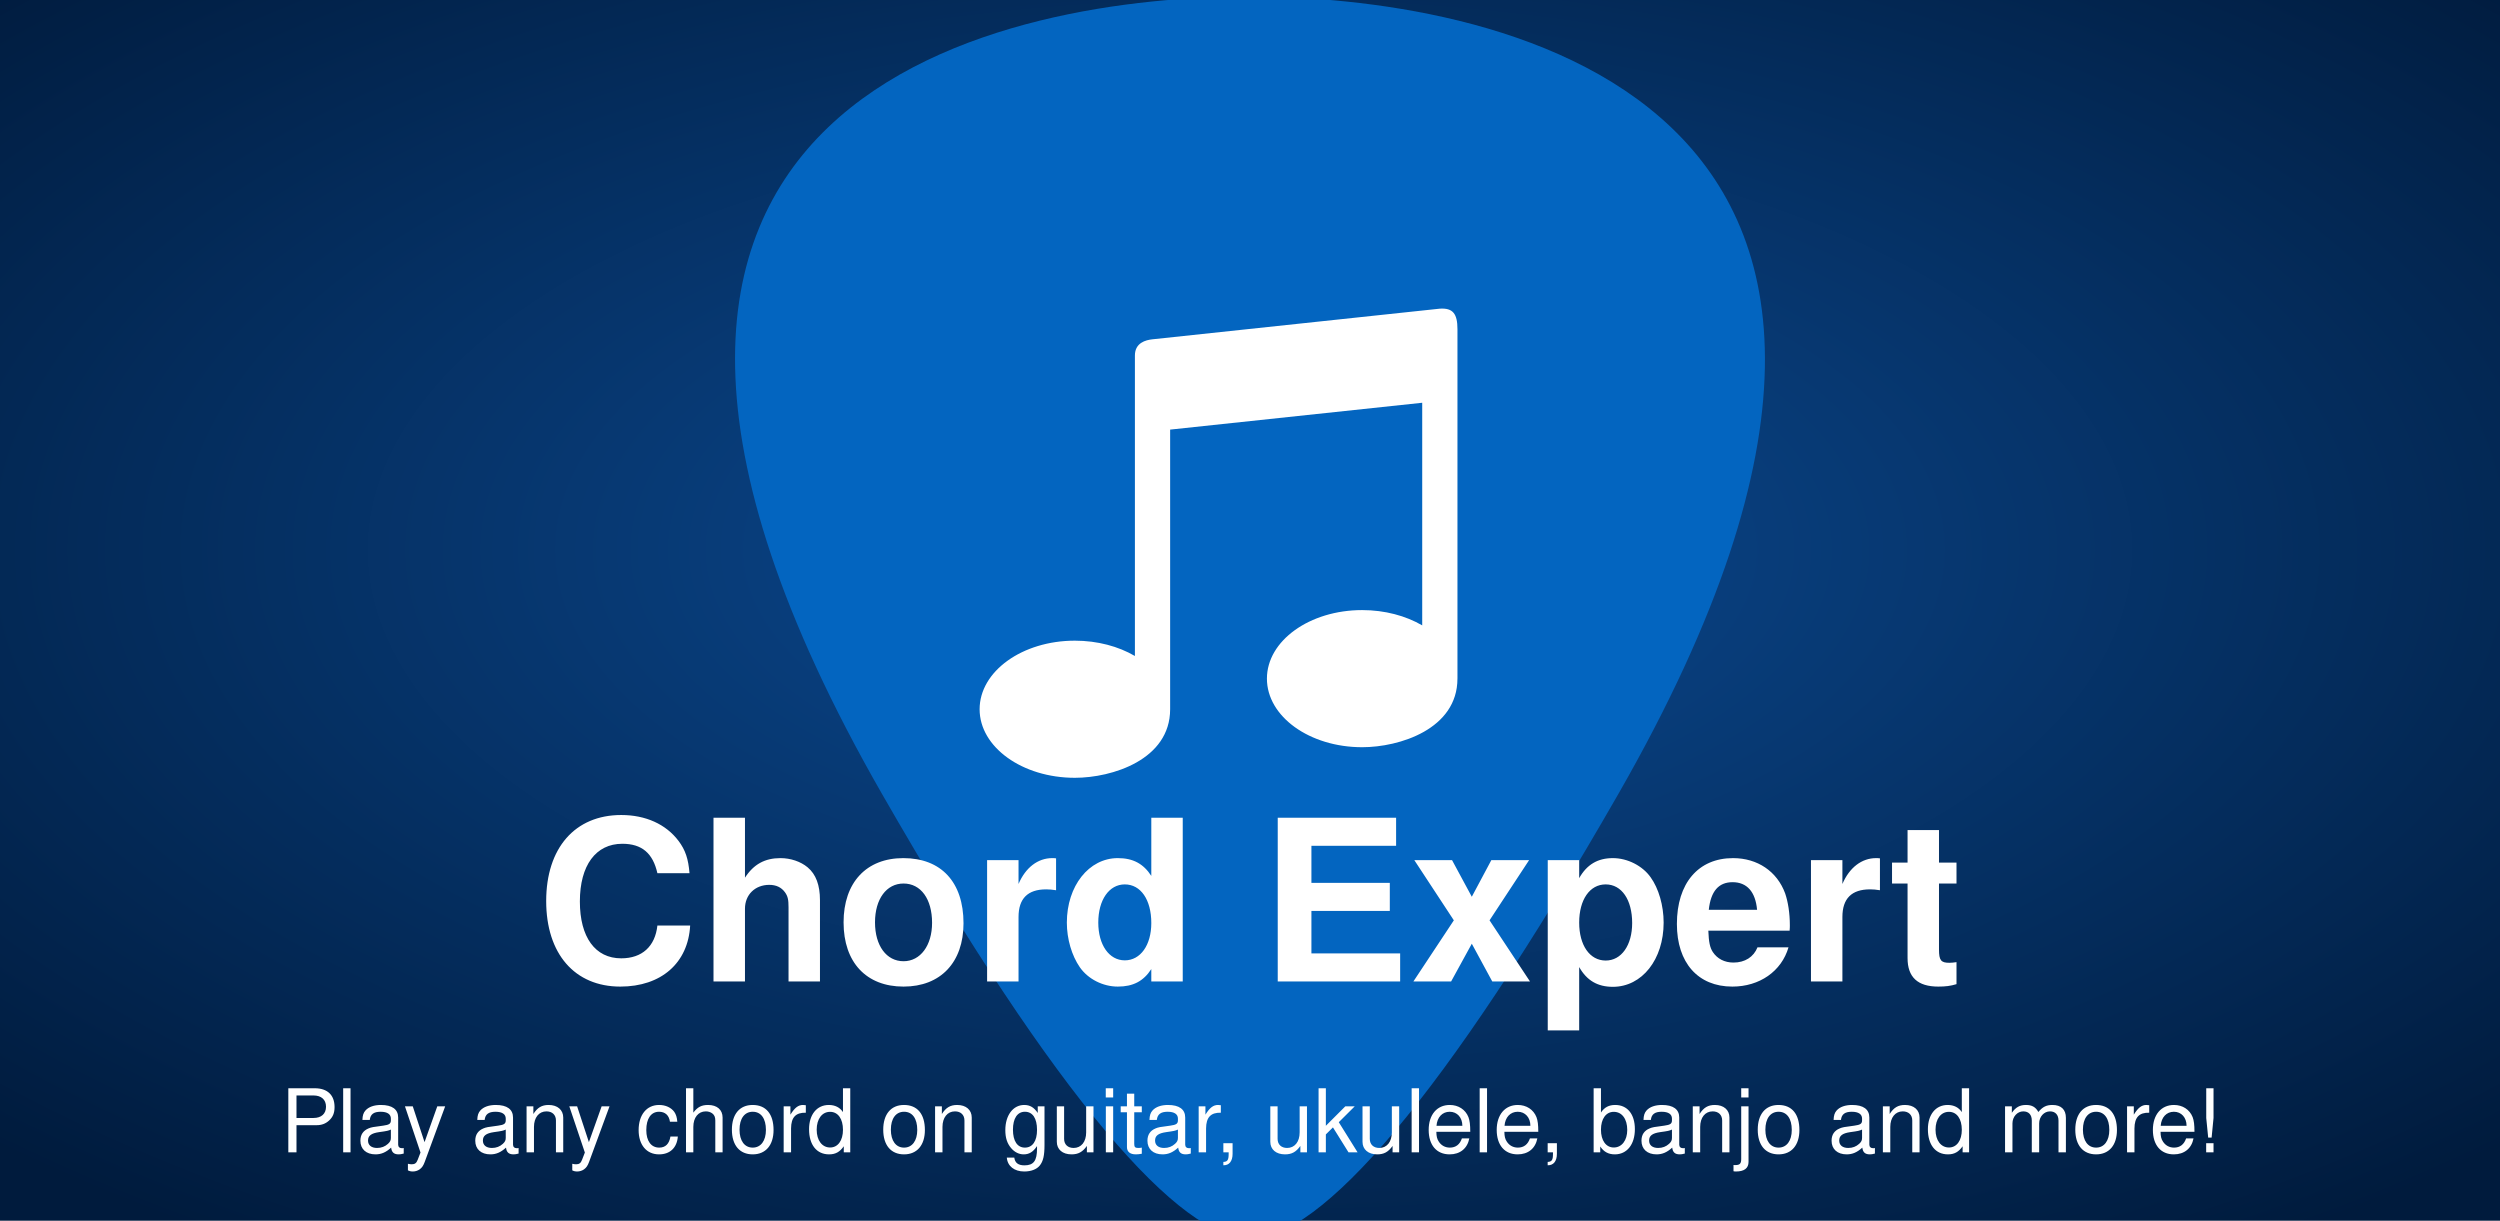
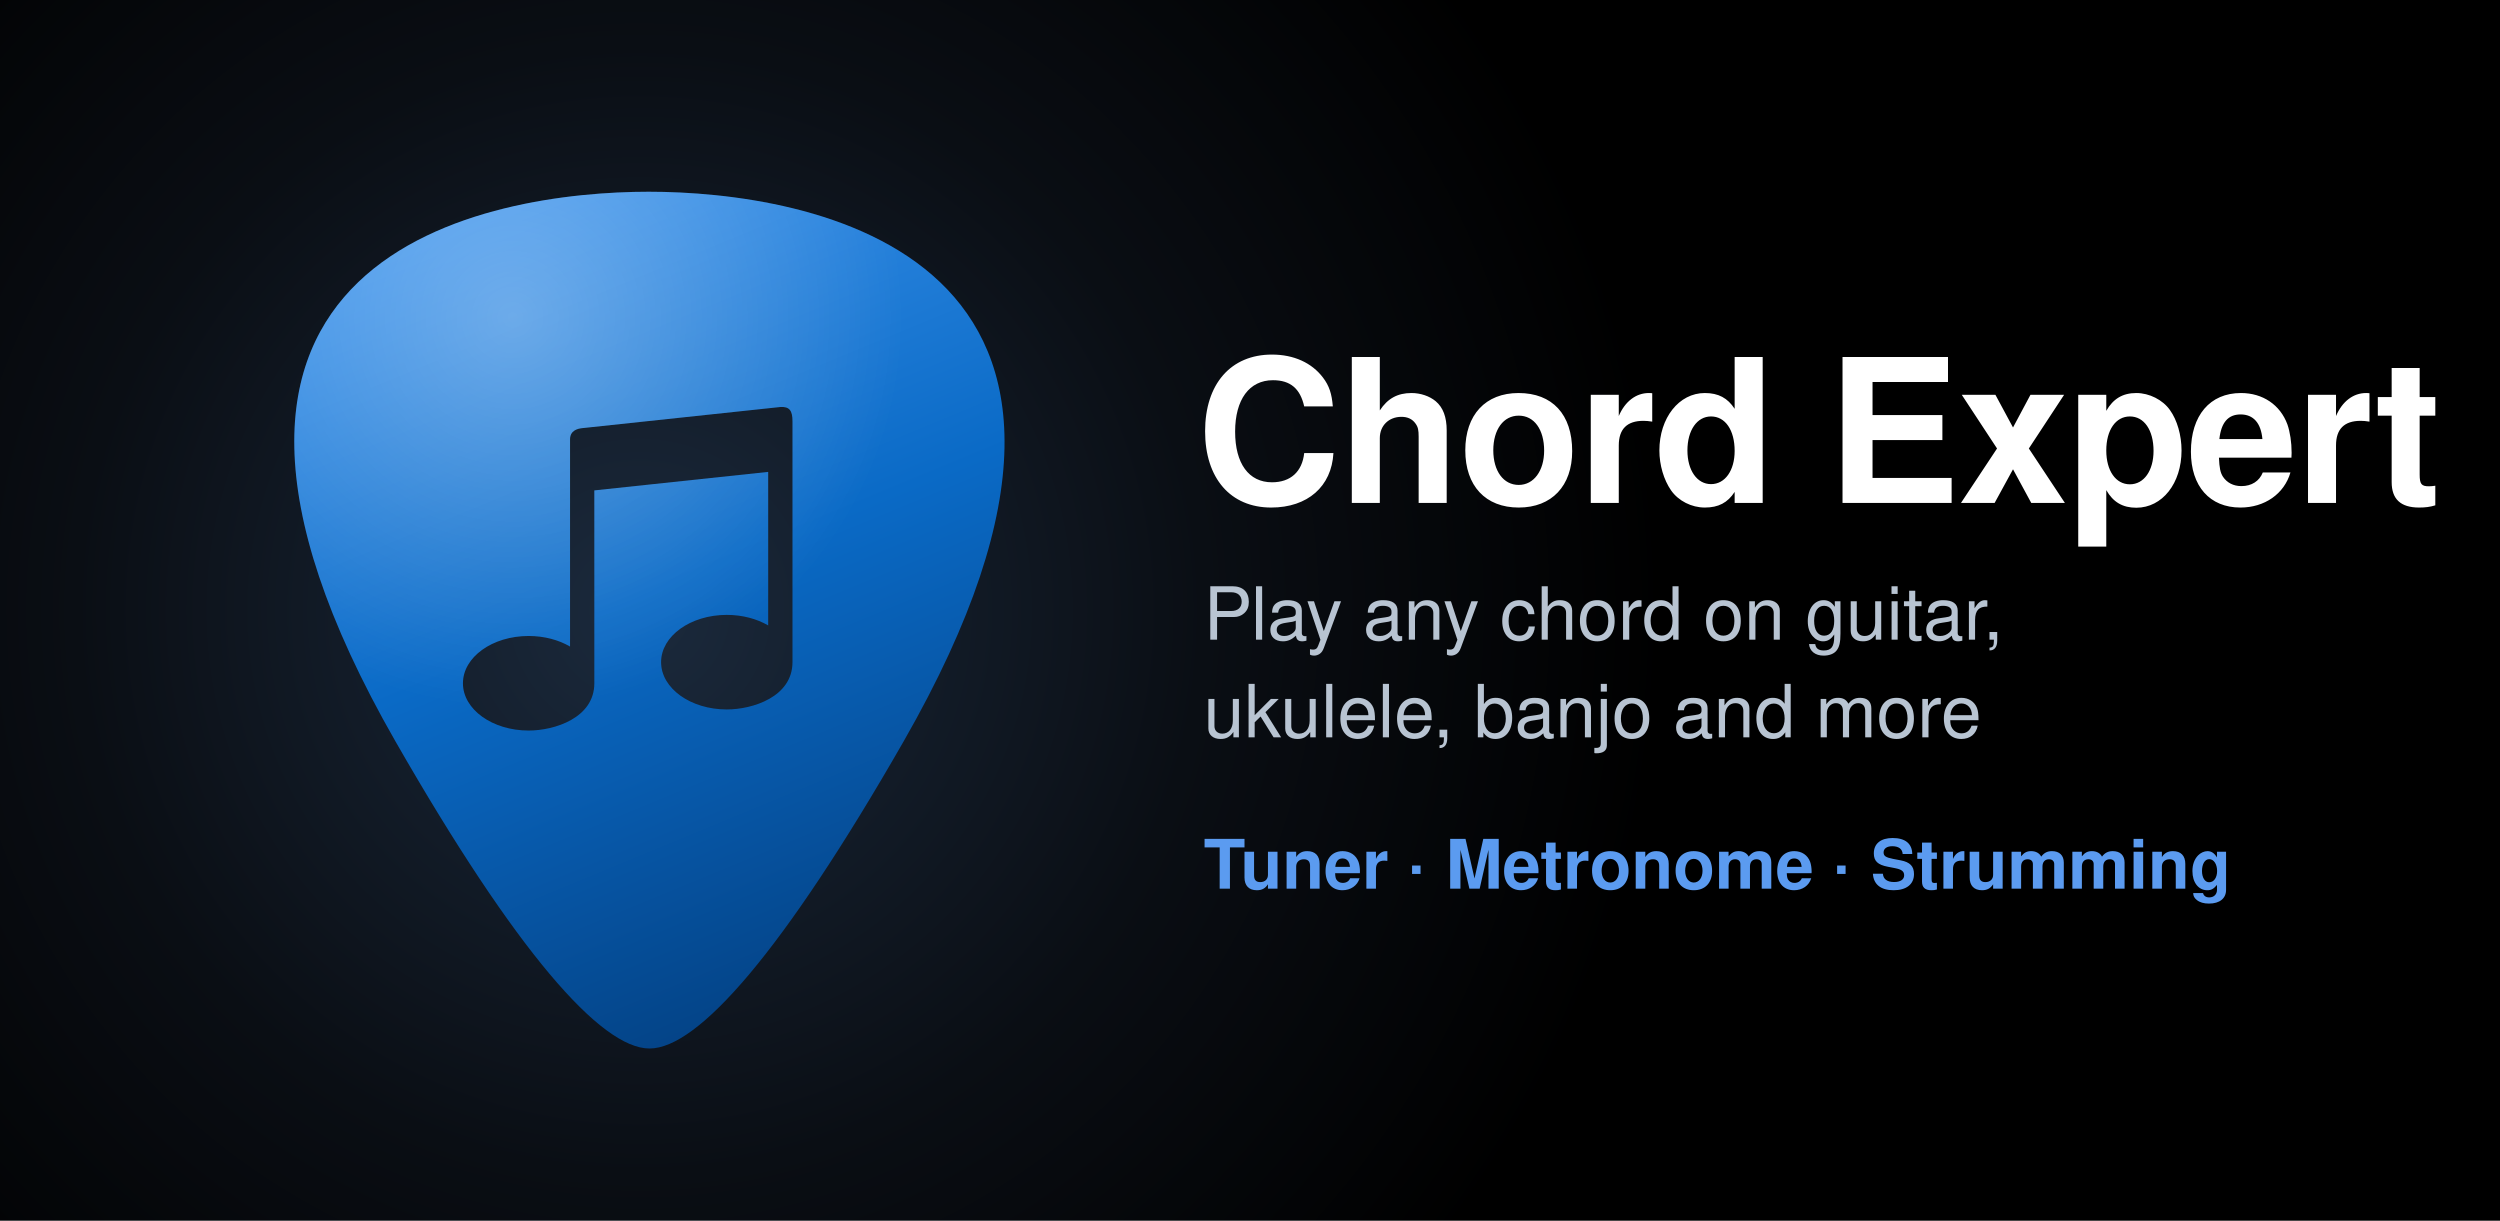
<svg xmlns="http://www.w3.org/2000/svg" width="1024" height="500" viewBox="0 0 1024 500">
  <defs>
-     <radialGradient id="bg" cx="50%" cy="45%" r="70%">
-       <stop offset="0" stop-color="#0B4A92" />
-       <stop offset="1" stop-color="#001B3D" />
+     <radialGradient id="glow" gradientUnits="userSpaceOnUse" cx="262" cy="250" r="420">
+       <stop offset="0" stop-color="#1B2A3D" />
+       <stop offset="0.55" stop-color="#0A0E14" />
+       <stop offset="1" stop-color="#000000" />
+     </radialGradient>
+     <linearGradient id="pick" gradientUnits="userSpaceOnUse" x1="24" y1="2" x2="60" y2="89">
+       <stop offset="0" stop-color="#3C93EC" />
+       <stop offset="0.48" stop-color="#0A6AC6" />
+       <stop offset="1" stop-color="#033F80" />
+     </linearGradient>
+     <radialGradient id="highlight" gradientUnits="userSpaceOnUse" cx="31" cy="14" r="40">
+       <stop offset="0" stop-color="#FFFFFF" stop-opacity="0.30" />
+       <stop offset="1" stop-color="#FFFFFF" stop-opacity="0" />
    </radialGradient>
  </defs>
-   <rect width="1024" height="500" fill="url(#bg)" />
-   <path d="M44.931,1.134c-15.861,0-54.806,5.91-25.929,56.296c12.353,21.55,21.042,31.437,26.01,31.437c4.969,0,13.659-9.887,26.012-31.437C99.901,7.043,60.792,1.134,44.931,1.134z" fill="#0365C0" transform="translate(251 -8) scale(5.8)" />
-   <path d="M59.65,49.304c0,3.564-4.095,4.844-6.729,4.844c-3.713,0-6.726-2.167-6.726-4.844c0-2.673,3.013-4.84,6.726-4.84c1.607,0,3.083,0.406,4.241,1.08c0,0,0-9.399,0-15.722L39.36,31.718v19.75c0,3.561-4.095,4.84-6.729,4.84c-3.714,0-6.726-2.167-6.726-4.84c0-2.678,3.011-4.844,6.726-4.844c1.607,0,3.082,0.405,4.241,1.082c0,0,0-20.322,0-21.22c0-0.898,0.759-1.094,1.24-1.145c0.485-0.053,20.292-2.163,20.292-2.163c0.93-0.061,1.247,0.36,1.247,1.454V49.304z" fill="#FFFFFF" transform="translate(251 -8) scale(5.8)" />
-   <text x="512" y="402" text-anchor="middle" fill="#FFFFFF" font-family="Helvetica Neue, Helvetica, Arial, sans-serif" font-weight="700" font-size="92">Chord Expert</text>
-   <text x="512" y="472" text-anchor="middle" fill="#FFFFFF" font-family="Helvetica Neue, Helvetica, Arial, sans-serif" font-size="36">Play any chord on guitar, ukulele, banjo and more!</text>
+   <rect width="1024" height="500" fill="url(#glow)" />
+   <g transform="translate(86 74) scale(4)">
+     <path fill="url(#pick)" fill-rule="evenodd" d="M44.931,1.134c-15.861,0-54.806,5.91-25.929,56.296c12.353,21.55,21.042,31.437,26.01,31.437c4.969,0,13.659-9.887,26.012-31.437C99.901,7.043,60.792,1.134,44.931,1.134z M59.65,49.304c0,3.564-4.095,4.844-6.729,4.844c-3.713,0-6.726-2.167-6.726-4.844c0-2.673,3.013-4.84,6.726-4.84c1.607,0,3.083,0.406,4.241,1.08c0,0,0-9.399,0-15.722L39.36,31.718v19.75c0,3.561-4.095,4.84-6.729,4.84c-3.714,0-6.726-2.167-6.726-4.84c0-2.678,3.011-4.844,6.726-4.844c1.607,0,3.082,0.405,4.241,1.082c0,0,0-20.322,0-21.22c0-0.898,0.759-1.094,1.24-1.145c0.485-0.053,20.292-2.163,20.292-2.163c0.93-0.061,1.247,0.36,1.247,1.454V49.304z" />
+     <path fill="url(#highlight)" fill-rule="evenodd" d="M44.931,1.134c-15.861,0-54.806,5.91-25.929,56.296c12.353,21.55,21.042,31.437,26.01,31.437c4.969,0,13.659-9.887,26.012-31.437C99.901,7.043,60.792,1.134,44.931,1.134z M59.65,49.304c0,3.564-4.095,4.844-6.729,4.844c-3.713,0-6.726-2.167-6.726-4.844c0-2.673,3.013-4.84,6.726-4.84c1.607,0,3.083,0.406,4.241,1.08c0,0,0-9.399,0-15.722L39.36,31.718v19.75c0,3.561-4.095,4.84-6.729,4.84c-3.714,0-6.726-2.167-6.726-4.84c0-2.678,3.011-4.844,6.726-4.844c1.607,0,3.082,0.405,4.241,1.082c0,0,0-20.322,0-21.22c0-0.898,0.759-1.094,1.24-1.145c0.485-0.053,20.292-2.163,20.292-2.163c0.93-0.061,1.247,0.36,1.247,1.454V49.304z" />
+   </g>
+   <text x="490" y="206" fill="#FFFFFF" font-family="Helvetica Neue, Helvetica, Arial, sans-serif" font-weight="700" font-size="82" letter-spacing="-1">Chord Expert</text>
+   <text x="493" y="262" fill="#B8C4D2" font-family="Helvetica Neue, Helvetica, Arial, sans-serif" font-size="30">Play any chord on guitar,</text>
+   <text x="493" y="302" fill="#B8C4D2" font-family="Helvetica Neue, Helvetica, Arial, sans-serif" font-size="30">ukulele, banjo and more</text>
+   <text x="493" y="364" fill="#5B9BF0" font-family="Helvetica Neue, Helvetica, Arial, sans-serif" font-weight="600" font-size="28">Tuner  ·  Metronome  ·  Strumming</text>
</svg>
